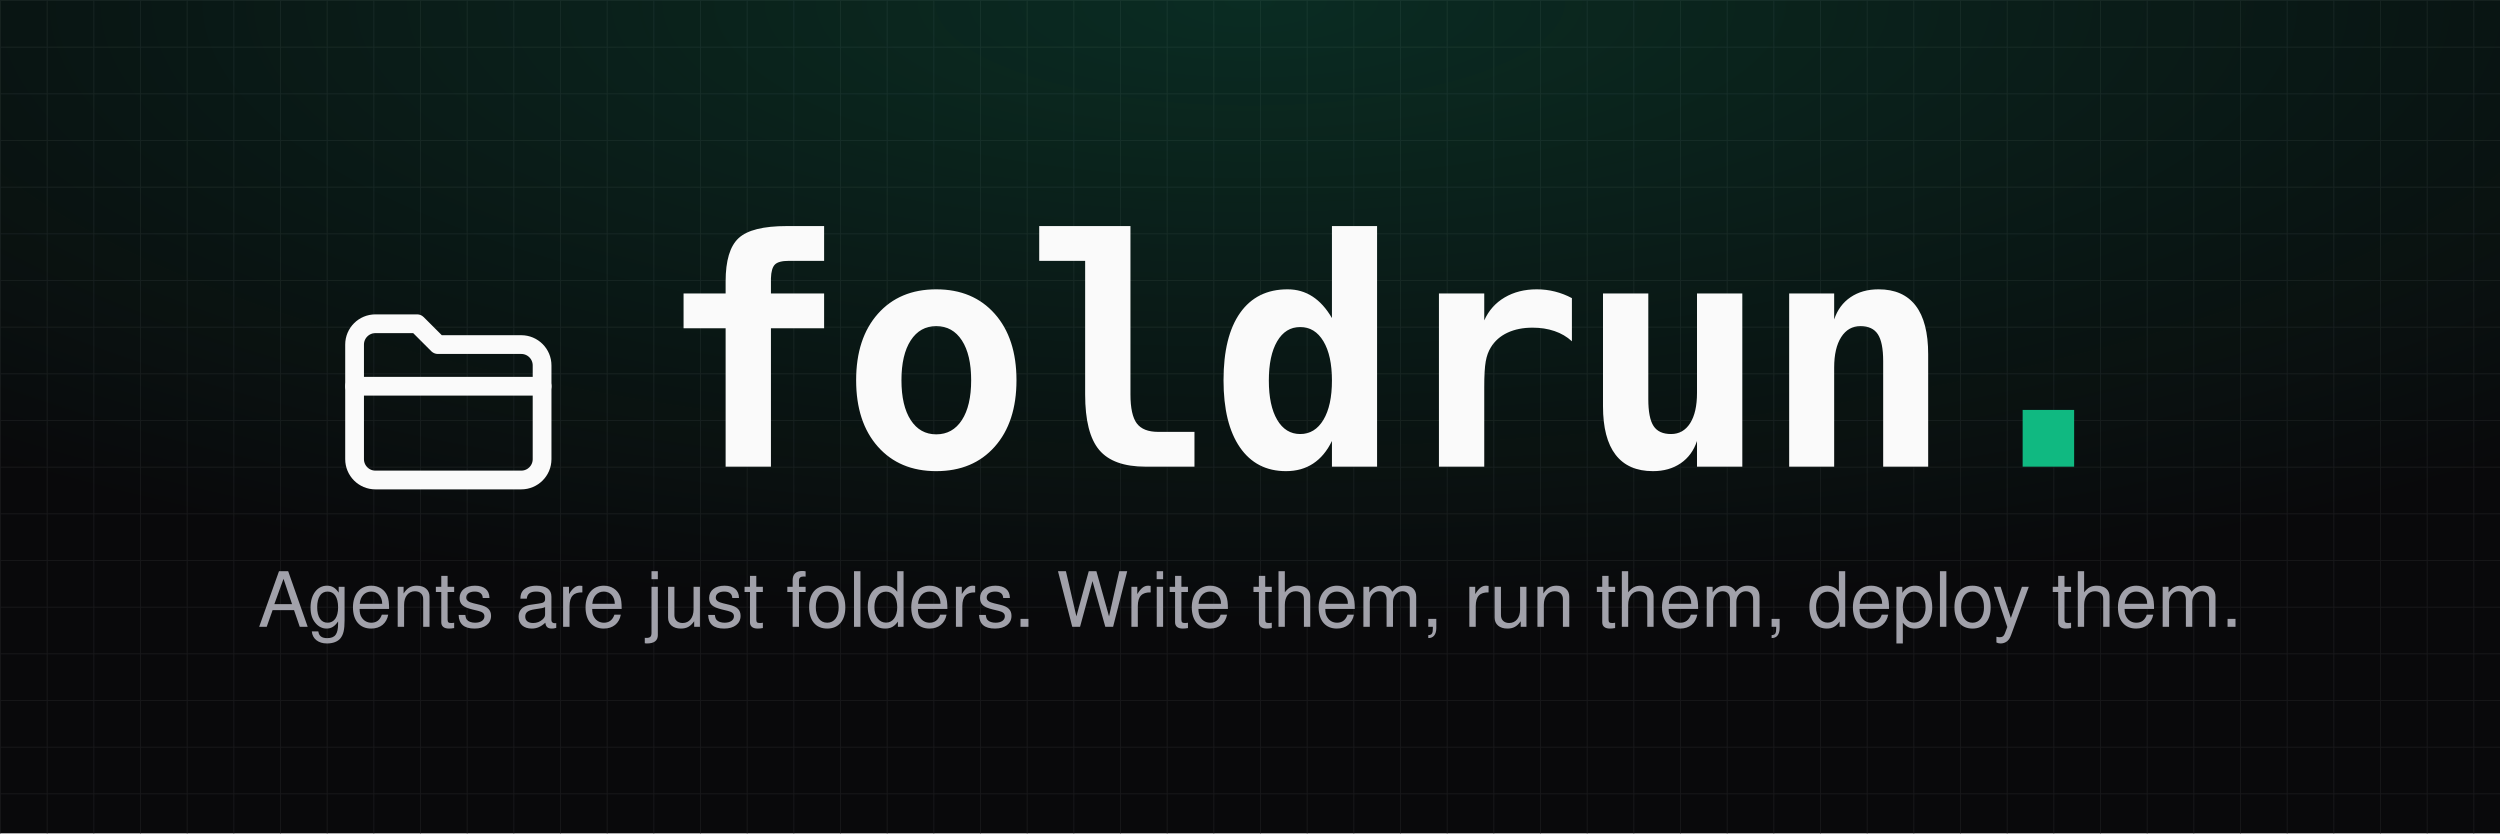
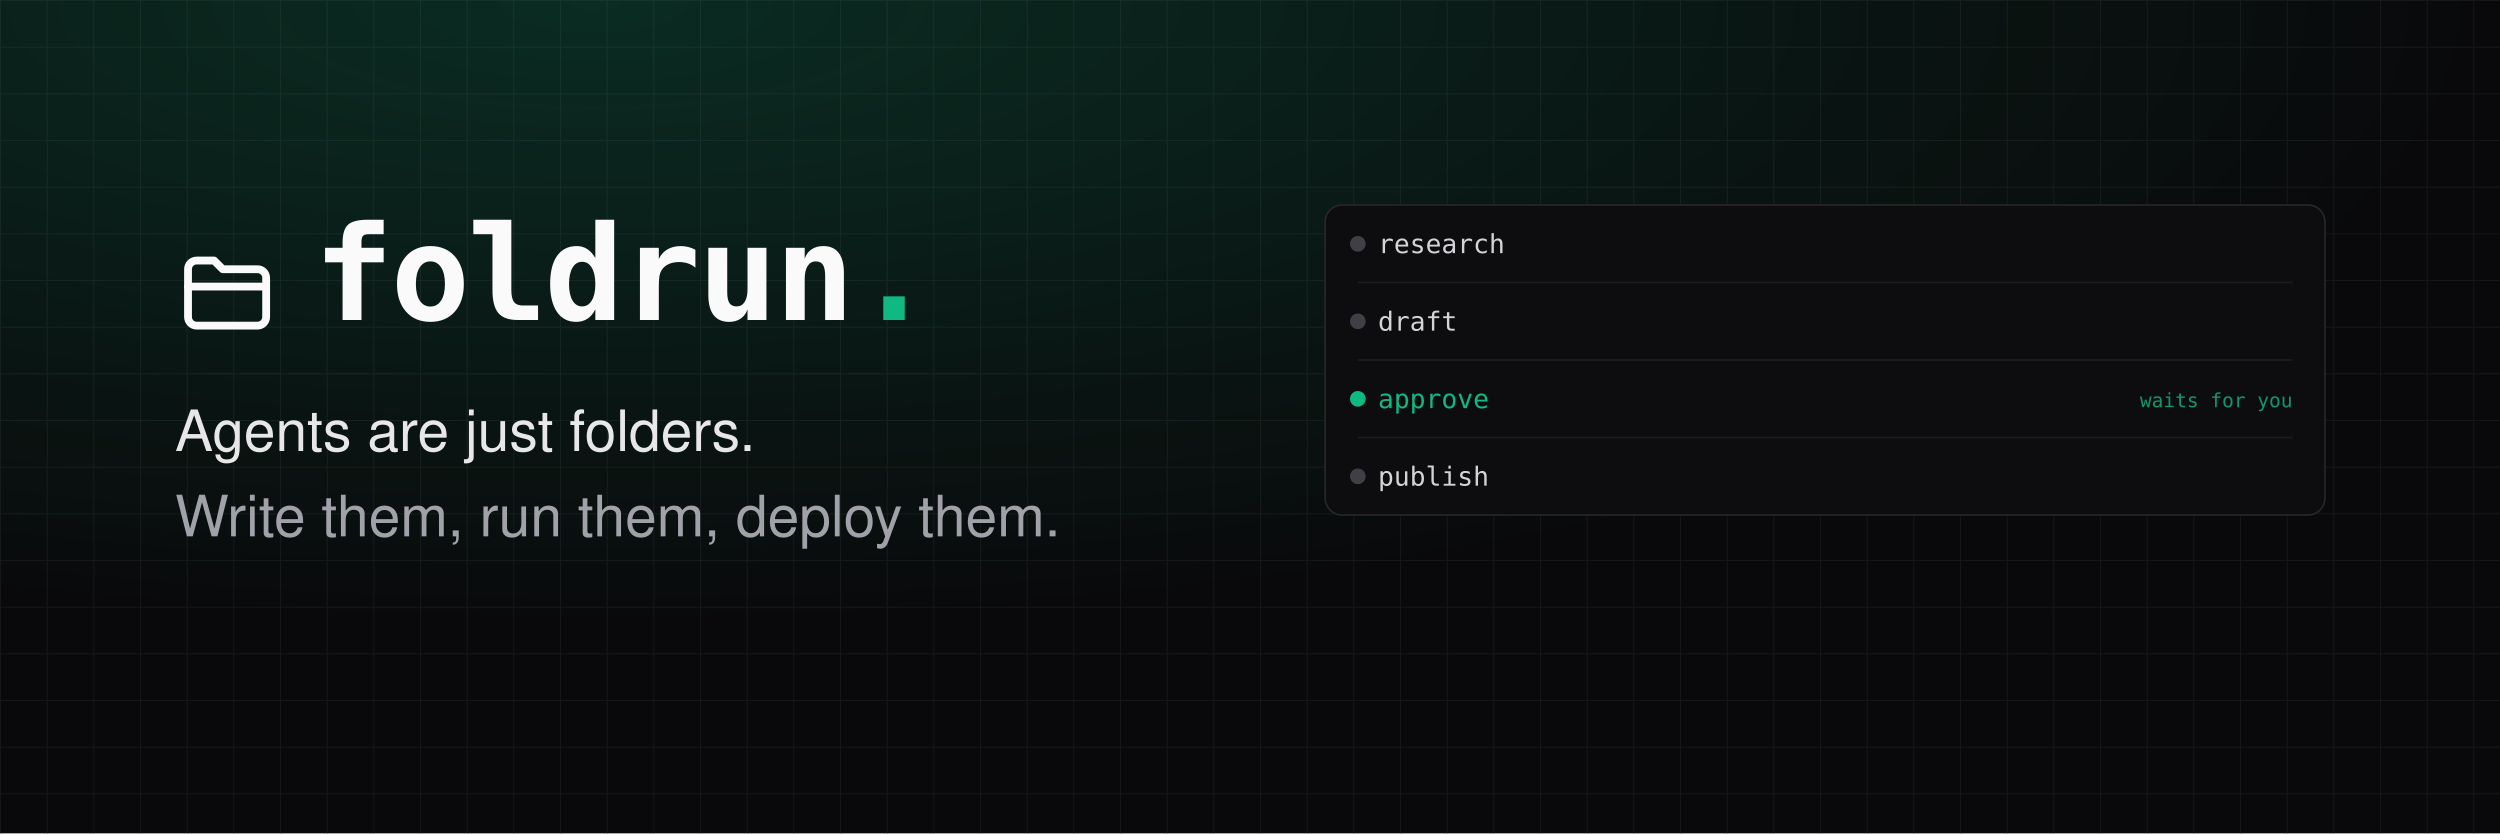
<svg xmlns="http://www.w3.org/2000/svg" width="1500" height="500" viewBox="0 0 1500 500">
  <defs>
    <pattern id="grid" width="28" height="28" patternUnits="userSpaceOnUse">
      <path d="M28 0H0v28" fill="none" stroke="#18181b" stroke-width="1" />
    </pattern>
-     <radialGradient id="glow" cx="50%" cy="0%" r="75%">
+     <radialGradient id="glow" cx="24%" cy="0%" r="75%">
      <stop offset="0%" stop-color="#10b981" stop-opacity="0.20" />
      <stop offset="100%" stop-color="#10b981" stop-opacity="0" />
    </radialGradient>
  </defs>
  <rect width="1500" height="500" fill="#09090b" />
  <rect width="1500" height="500" fill="url(#grid)" />
  <rect width="1500" height="500" fill="url(#glow)" />
-   <g transform="translate(194.0 163.0) scale(6.25)" fill="none" stroke="#fafafa" stroke-width="1.8" stroke-linecap="round" stroke-linejoin="round">
+   <g transform="translate(105.0 143.3) scale(2.6042)" fill="none" stroke="#fafafa" stroke-width="1.8" stroke-linecap="round" stroke-linejoin="round">
    <path d="M3 7a2 2 0 0 1 2-2h4l2 2h8a2 2 0 0 1 2 2v9a2 2 0 0 1-2 2H5a2 2 0 0 1-2-2Z" />
    <path d="M3 11h18" />
  </g>
-   <text x="394.0" y="280.0" font-family="ui-monospace, SFMono-Regular, Menlo, monospace" font-size="190.0" font-weight="600" letter-spacing="-3.80" fill="#fafafa">foldrun<tspan fill="#10b981">.</tspan>
+   <text x="188.3" y="192.0" font-family="ui-monospace, SFMono-Regular, Menlo, monospace" font-size="79.2" font-weight="600" letter-spacing="-1.58" fill="#fafafa">foldrun<tspan fill="#10b981">.</tspan>
  </text>
-   <text x="750" y="376.1" text-anchor="middle" font-family="-apple-system, BlinkMacSystemFont, Helvetica, Arial, sans-serif" font-size="45.8" fill="#a1a1aa">Agents are just folders. Write them, run them, deploy them.</text>
+   <text x="105.0" y="270.6" font-family="-apple-system, BlinkMacSystemFont, Helvetica, Arial, sans-serif" font-size="34.2" fill="#fafafa" opacity="0.92">Agents are just folders.</text>
+   <text x="105.0" y="321.8" font-family="-apple-system, BlinkMacSystemFont, Helvetica, Arial, sans-serif" font-size="34.2" fill="#a1a1aa">Write them, run them, deploy them.</text>
+   <g>
+     <rect x="795.1" y="123.0" width="599.9" height="186.0" rx="10.2" fill="#0d0d10" stroke="#27272a" stroke-width="1.0" />
+     <g>
+       <circle cx="814.7" cy="146.3" r="4.7" fill="#3f3f46" />
+       <text x="826.8" y="151.9" font-family="ui-monospace, SFMono-Regular, Menlo, monospace" font-size="15.8" fill="#d4d4d8">research</text>
+     </g>
+     <g>
+       <line x1="814.7" y1="169.5" x2="1375.5" y2="169.5" stroke="#1c1c20" stroke-width="1" />
+       <circle cx="814.7" cy="192.8" r="4.7" fill="#3f3f46" />
+       <text x="826.8" y="198.4" font-family="ui-monospace, SFMono-Regular, Menlo, monospace" font-size="15.8" fill="#d4d4d8">draft</text>
+     </g>
+     <g>
+       <line x1="814.7" y1="216.0" x2="1375.5" y2="216.0" stroke="#1c1c20" stroke-width="1" />
+       <circle cx="814.7" cy="239.3" r="4.7" fill="#10b981" />
+       <text x="826.8" y="244.9" font-family="ui-monospace, SFMono-Regular, Menlo, monospace" font-size="15.8" fill="#10b981">approve</text>
+       <text x="1375.5" y="244.3" text-anchor="end" font-family="ui-monospace, SFMono-Regular, Menlo, monospace" font-size="11.7" fill="#10b981" opacity="0.8">waits for you</text>
+     </g>
+     <g>
+       <line x1="814.7" y1="262.5" x2="1375.5" y2="262.5" stroke="#1c1c20" stroke-width="1" />
+       <circle cx="814.7" cy="285.8" r="4.7" fill="#3f3f46" />
+       <text x="826.8" y="291.4" font-family="ui-monospace, SFMono-Regular, Menlo, monospace" font-size="15.8" fill="#d4d4d8">publish</text>
+     </g>
+   </g>
</svg>
